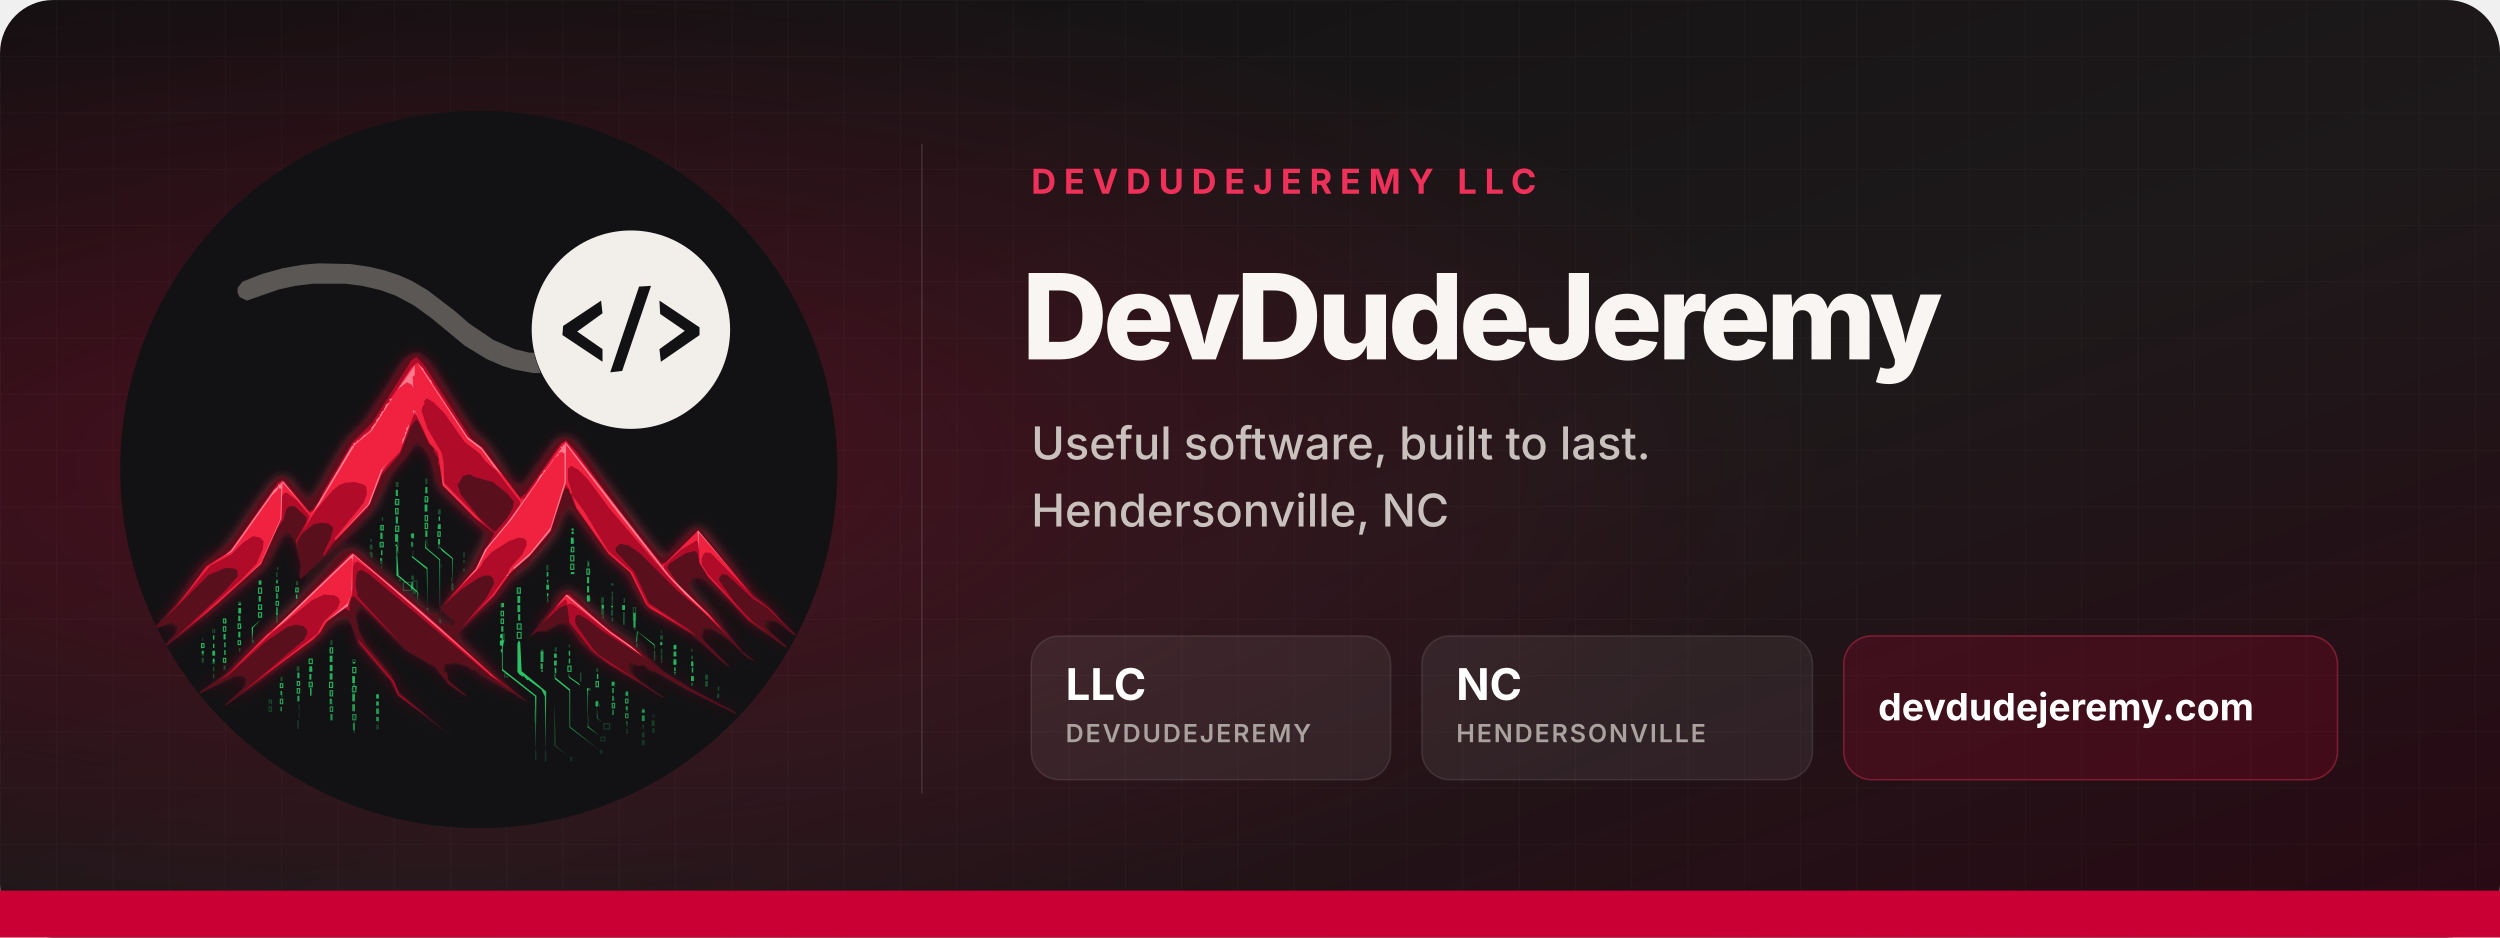
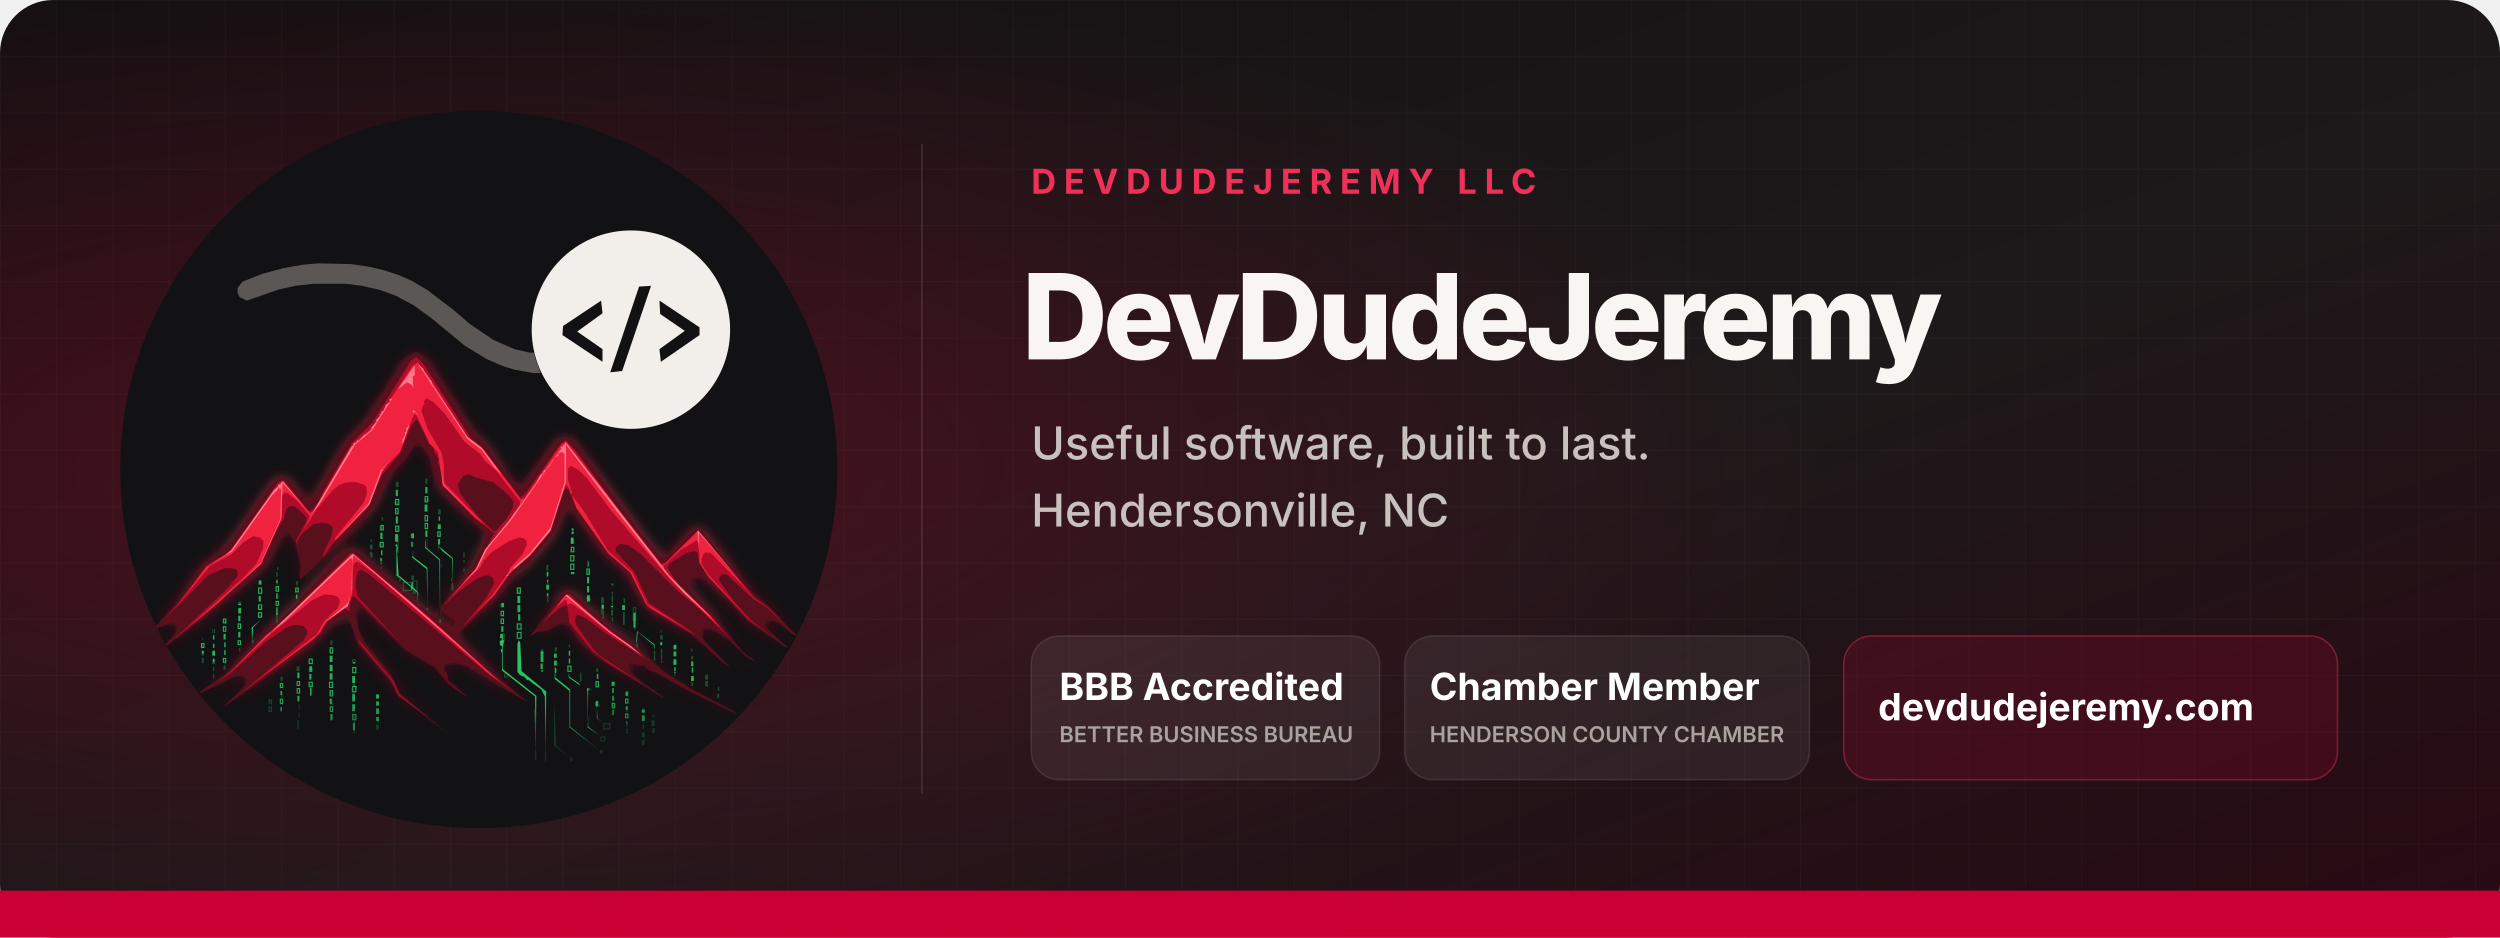
<svg xmlns="http://www.w3.org/2000/svg" width="1600" height="600" viewBox="0 0 1600 600" role="img" aria-labelledby="title desc">
  <defs>
    <linearGradient id="background" x1="0" y1="0" x2="1" y2="1">
      <stop offset="0" stop-color="#121011" />
      <stop offset="0.56" stop-color="#1d191a" />
      <stop offset="1" stop-color="#290913" />
    </linearGradient>
    <radialGradient id="glow" cx="0.18" cy="0.5" r="0.55">
      <stop offset="0" stop-color="#ca0034" stop-opacity="0.28" />
      <stop offset="1" stop-color="#ca0034" stop-opacity="0" />
    </radialGradient>
    <pattern id="grid" width="36" height="36" patternUnits="userSpaceOnUse">
      <path d="M36 0H0V36" fill="none" stroke="#ffffff" stroke-opacity="0.035" />
    </pattern>
  </defs>
  <rect width="1600" height="600" rx="34" fill="url(#background)" />
  <rect width="1600" height="600" rx="34" fill="url(#glow)" />
  <rect width="1600" height="600" rx="34" fill="url(#grid)" />
  <g transform="translate(76 70) scale(.9)">
    <svg width="512" height="512" viewBox="0 0 512 512">
      <defs>
        <linearGradient id="e" x1="0" x2="0" y1="0" y2="1">
          <stop offset=".8" stop-color="#121214" stop-opacity="0" />
          <stop offset="1" stop-color="#121214" />
        </linearGradient>
        <clipPath id="a">
          <circle cx="512" cy="512" r="510" />
        </clipPath>
        <filter id="b" width="120%" height="120%" x="-10%" y="-10%">
          <feGaussianBlur stdDeviation="9" />
        </filter>
      </defs>
      <g transform="scale(.5)">
        <circle cx="512" cy="512" r="510" fill="#121214" />
        <g clip-path="url(#a)">
          <use filter="url(#b)" href="#c" opacity=".8" />
          <g id="c">
            <path fill="#5A101C" d="m584 750 11-7 15-2 17-10h10l5 4 14 22 22 20 94 59 4 1-34-24-14-13-3-8 3-5 11 4 8-1 7 7 11 4 45 26 70 34-5-5-59-31-42-26-45-41-26-18-27-25-7-3-12-15-18-14-8 4-16 24zM52 736l2 2 21-8 8 5 1 3-4 8-13 14v3l3-1 122-98 16-16 22-41 7-7 8 5 6 10 8 32-2 18 2 3 61-57 35-36 8-11 25-48 18-18 15-22 5-2 8 7 8 12 13 43 67 67-2 13-17 34-45 58 1 5 20 16-6 8-7-6h-7l-2 2-3-5-1-14-5 5-8-2-7-9-8-3-5-7-81-71-6-2-8 1-8 4-36 41-22 22-5 9-48 44-54 57-36 25-1 3 50-25 10-1 4 2 3 4-2 9-31 29 5-2 119-86 37-37 13-3 7 10 10 29 45 52 11 21 75 57-72-61-11-24-37-45-9-17-5-22v-13l3-3h4l64 64 42 24 18 24 21 15 7 3-27-23-2-11-5-2 2-10 14-2 20 5 4 5 5-1 7 7 70 42-51-43-50-48-2-7 53-50 32-39 17-10 3-7 26-29 10-15 10-24 8-8h3l5 5 44 62 32 29 12 25 17 25 60 34 44 40 14 10-38-39-4-7 3-11 6-1 12 5 19 14 24 23 15 8-20-15-44-55-27-29-7-11 7-11h13l14 8 53 55 51 36h3l-31-28-2-10h13l7 3 21 17 5 1-41-42-21-17-75-93h-7l-7 5-34 35h-8l-32-39-72-101-23-27-12-3-8 5-18 21-27 40-7 6-7-2-14-16-30-46-14-12-13-18-53-84-14-13h-8l-13 9-54 85-25 27-11 16-36 63-10 8-5-2-27-30-7-1-8 4-25 31-34 51-19 21-24 18-40 57z" />
            <path fill="#B00B28" d="m341 754 1 5 47 55 9 20 46 34-45-36-8-19zm295-64-33 40 24-21 9-4 2 2 3 23 32 40 25 19 45 27-60-40-8-8-24-34-2-6 1-8 5-1 11 6 25 19 58 37-16-15-46-34-46-42zM140 814l18-11 50-45 32-22 12-3 11 2 5 6v5l-5 9-91 77 106-79 9-9 4-9 7-8 24-17 7 4-1-8 3-11 3-3 65 65-59-64-3-16 1-14 2-6 5-2 11 6 172 144 37 26-33-26-95-87-103-87-5 1-87 87-37 33-47 48zm-74-90 62-62 24-10 12 1 5 3v8l-18 21-74 70 50-40 76-69 22-49 9-13 4-15 5-5 8 1 16 15v6l-15 27 2 10v-9l6-10 17-14 10-2 11 1 7 6-3 13-12 26 2 1 12-17 50-51 20-47 26-30 16-40 6-8h3l16 33 7 6v5l7 11-1 7 2 2 5 29 45 46 28 22-27 51-46 52 26-23 25-17 9-3h6l5 3 2 8-12 22-34 41 45-44 25-35 27-23 30-36 17-56 4-5 4 3 10 25 46 66 31 26 23 47 4 4 67 40-10-9-57-38-21-45-26-28v-6l6-5 12 2 17 12 53 53 34 28 41 40-33-38-39-36-18-27 3-6 24-15 12-3 4 3 3 14 12 20 57 61 31 21-25-19-26-28-21-30v-4l4-5 7 1 37 34 20 13 25 24-20-22-24-18-79-94-46 45-6 2-52-64-69-95-15-16-7 4-50 71-8 6-54-71-16-13-67-105-11-11-7 5-55 88-29 29-42 71-5 12-9 12-5 3-36-44-8 2-65 93-10 10-27 16-21 30zm424-203 9-2 7 4 26 7 20 16 10 12-2 10-9 15-15 17h-3l-22-21-25-32-4-13z" />
            <path fill="#F02240" d="m620 710 14-12h3l1 6 5-1 6 3 52 41 27 17-31-23-58-50h-3zm-461 90 56-53 60-49 17-8 14 1 6 3 3 6-4 10-19 18-10 18-85 66 79-58 11-11 9-15 25-19 5-1v-5l6-13 1-40 2-5 5-2 26 19 163 143 12 8-83-75-124-105h-3l-93 91-29 25zm486-251 6 18 46 65 31 27 22 44 9 8 47 27-54-34-22-46-34-30-34-56zM82 707l48-58 30-16 17-17 14-9 10 2 5 5-1 11-9 21-21 22-73 66 38-31 62-56 30-66v-31l3-4 4-1 14 11 18 21v4l-9 18 20-31 22-26 10-8 8-3 14-1 13 4 3 3 1 10-5 13-41 50 1 3 48-50 20-51 24-25 20-54 4 2 18 40 12 13 7 47 46 46 14 10-58-60-1-28-3-15-20-34-8-24v-5l4-7-1-3 4-4 9 5 16 16 29 41 22 17 7 10 16 14 34 44-1 5-19 27-30 36-13 27-40 45 47-48 4-8 11-12 25-16 14-5 7 1 4 4v6l-6 13-18 20-2 6-23 32-26 28 29-28 22-31 31-28 26-31 23-68 5 7 1 6h3l-6-18v-17l4-4 10 5 14 14 32 43 92 107 67 64-19-22-49-47-14-17-1-5 25-23 22-13 3 6 1 26 13 20 50 52-51-56-9-14v-8l3-7 3-2 7 1 55 56-73-88-48 48-4 1-136-176-7 6-52 75-5 2-54-72-21-16-55-85-17-22-8 6-58 88-26 22-56 95-5 3-40-46-73 100-35 23z" />
            <path fill="#FF7A8C" d="m622 707 14-15 62 52 46 33-16-14-29-20-62-53zm-428 58 19-19 22-17 95-91 2 1-1 49-5 14-32 27 32-23 8 26-8-26 6-23v-39l2-10 185 160-97-87-89-75zm585-121 44-44 2 28v-26l56 65-57-68zM232 527l-2 2zl2 2-5 5-2-1v3l-6 5-61 86-8 7-26 15 35-20 57-80 8-8 1-4 2 3 2-1-1 43-28 63-24 23 24-22 29-64 2-51 33 37zm228-10 1 17 49 49-48-49zm-76-16-11 12-18 48-47 51 49-51 17-46 8-9-7 7-1-2zm104 174 21-20 15-30 35-42 59-85 8-7-2-1 6-3 4 3v40l-20 65-29 36-23 20-11 13 3-1-1-2 4-2-1-2 4-4h3l21-18 30-36 22-69v-56l1 4 73 96 69 87 26 28 42 38-64-64-147-189-5 6h-3l2 2-21 30-5 2v3l-5 4-5 10-39 54-34 41-13 28zm-77-227 1 3-3 2v6h-2v5l-4 6 1 3-2 1 2 1 9-25zm-22-37-4 1 1 4-6 4-3 8-4 3 1 2-3 1 1 2-6 6 1 2-8 9 1 2-10 9 1-3-10 11-1-2-2 4-4 1v3l-3 2-56 95 10-13 51-85 24-20zm32-47-24 34 13-10 7 4 2 4-1-16 3-2v51l-2-1-1 2 2 2-3 7 4-10 13 26-13-27zm4-3 71 108 20 15 18 25 11 11-29-39-20-15-50-75-2-6-3-1 1-2-3-1 1-2-3-1 1-2-3-1 1-2-3-1 1-2z" />
          </g>
          <g fill="#2BD66B">
            <path d="M436 610v14l20 17 1 84v-85l-20-17zm-41 8-2 2 2 2v41l4 3-1 1 1-1 16 13 2 4 1-1 6 5 1 14v-15l-7-7v-7l-1-1-1 7-15-13 1-1-1 1-3-2-2-31 1-8zm60 3 5 7 14 11v39l1-40zm-38 4v12l21 17 1 54v-56l-22-17zM202 726l-13 11 1 18 1-18zm535 16-1 15 1 1 1-15 23 19 1 8v-9zm-194 4-1 5 3 2v2l-3 1v6l3 1v4l-2 2 2 5v24l47 37 1 82 1-83-48-38v-30l2-10-2-2v-8zm26 9-2 5v40l3 4 5 3 1-1 5 6 1-1 12 9-1 1 1-1 7 5 5 10 1 82 1-89-35-29-2-41zm71 46v7l17 12-3-4-13-9zm-20 3v6l21 17v52l42 32-41-33v-53l-21-17zm46 19 1 56 17 12-17-14v-49l2-4zm14 3v15l-2 2v5l2 2v16l8 6-7-6-1-16 2-2v-6l-2-1zm-426 19 1 27zm366-1v61l21 16-20-16z" opacity=".9" />
            <path d="M436 537h3v9h-3zm-42 4h3v9h-3zm41 21h4v10h-4zm-41 17h3v10h-3zm61 0h2v6h-2zm-1 11h4v7h-4zm190 6h3v3h-3zm-208 3h3v9h-3zm208 2h3v3h-3zm-272 1h3v9h-3zm44 1h4v7h-4zm-23 1h4v11h-4zm250 5h4v9h-4zm-189 2h3v8h-3zm-38 4h2v7h-2zm-43 12h2v7h-2zm-1 11h2v4h-2zm296 7h1v4h-1zm-59 13h2v6h-2zm57 7h3v9h-3zm-57 4h2v3h-2zm-410 1h4v6h-4zm25 0h2v4h-2zm384 6h4v7h-4zm58 2h3v9h-3zm-442 10h2v8h-2zm385 0h2v4h-2zm-357 2h2v6h-2zm414 1h4v9h-4zm-467 1h3v8h-3zm368 0h4v10h-4zm-397 11h4v2h-4zm374-1h4v6h-4zm23 3h4v10h-4zm120 0h3v5h-3zm29 0h4v7h-4zm-16 1h3v2h-3zm-530 3h4v8h-4zm54-1h2v11h-2zm494 7h1v18h-1zm14 1h3v21h-3zm-164 2h3v9h-3zm-398 2h3v8h-3zm374 15h3v8h-3zm-374 8h3v8h-3zm-21 3h3v8h-3zm-15 2h2v6h-2zm16 10h2v7h-2zm620 0h3v4h-3zm-636 2h2v6h-2zm655 2h4v6h-4zm-639 7h2v7h-2zm-32 1h3v4h-3zm15 0h4v7h-4zm467 1h4v15h-4zm40-1h2v7h-2zm149 1h4v7h-4zm-170 3h4v6h-4zm-319 3h4v9h-4zm-166 4h2v5h-2zm506 0h2v7h-2zm149 1h4v8h-4zm-170 2h4v7h-4zm195 1h3v7h-3zm-481 1h3v2h-3zm267 2h3v8h-3zm-300 2h4v9h-4zm-29 2h4v8h-4zm349 2h2v8h-2zm170 0h2v5h-2zm25 0h2v7h-2zm-214 3h2v3h-2zm-347 4h3v8h-3zm536-1h2v2h-2zm-519 3h3v8h-3zm29-1h4v9h-4zm380 1h2v7h-2zm-348 3h4v10h-4zm482 0h4v7h-4zm-113 8h3v6h-3zm3 0h1v4h-1zm-432 9h2v11h-2zm430 0h2v7h-2zm-472 4h2v6h-2zm491 1h3v6h-3zm-389 4h4v10h-4zm34 0h4v6h-4zm-112 2h3v8h-3zm448 0h2v7h-2zm-402 4h3v8h-3zm66 4h4v6h-4zm-34 4h4v10h-4zm389 3h3v5h-3zm-491 1h2v6h-2zm136 2h4v8h-4zm336 2h2v7h-2zm42 0h4v4h-4zm-443 6h3v9h-3zm443 2h4v8h-4zm-378 2h4v6h-4zm356 6h1v4h-1zm-389 3h3v10h-3z" opacity=".8" />
            <path d="M436 525h3v8h-3zm-42 5h4v7h-4zm46 22h1v6h-1zm-6 2h1v4h-1zm2 0h2v4h-2zm-44 3h1v5h-1zm3 0h2v5h-2zm59 12h4v7h-4zm-59 1h1v5h-1zm-21 10h2v5h-2zm-3 13h1v6h-1zm2 0h2v5h-2zm80-1h1v5h-1zm-58 3h2v5h-2zm250 4h2v4h-2zm-190 4h1v4h-1zm-80 1h1v8h-1zm40 0h2v4h-2zm-19 2h2v19h-2zm-38 5h2v4h-2zm80 0h1v14h-1zm205-1h3v7h-3zm-207 3h1v12h-1zm211-1h1v5h-1zm-274 5h2v5h-2zm45-1h1v7h-1zm-61 3h4v7h-4zm97 1h2v5h-2zm188 5h1v5h-1zm-248 1h1v4h-1zm3 0h1v5h-1zm-40 3h2v4h-2zm61-1h1v9h-1zm-60 2h3v7h-3zm132 0h2v7h-2zm-96 6h1v4h-1zm-22 3h3v8h-3zm118 2h2v4h-2zm176 1h3v9h-3zm-208 5h1v5h-1zm-85 2h1v4h-1zm235-1h3v8h-3zm-383 3h2v4h-2zm265 2h2v4h-2zm178 3h1v5h-1zm2 0h1v4h-1zm-446 2h2v7h-2zm384 0h2v7h-2zm-192 5h4v6h-4zm57 3h1v6h-1zm-249 2h2v6h-2zm175 0h2v3h-2zm-147 3h3v6h-3zm357 1h2v3h-2zm-136 2h3v10h-3zm227 0h4v3h-4zm-449 9h1v4h-1zm317 0h2v5h-2zm-142 4h1v4h-1zm275-1h2v4h-2zm-475 4h1v6h-1zm383 1h2v10h-2zm92 0h2v10h-2zm-477 1h1v4h-1zm441 1h1v4h-1zm2 1h2v5h-2zm3 0h1v5h-1zm16 0h4v8h-4zm32 1h2v7h-2zm-150 2h1v6h-1zm-398 3h4v5h-4zm373 3h1v6h-1zm143 0h4v6h-4zm15-1h2v3h-2zm-501 6h2v3h-2zm238 1h2v3h-2zm248 0h4v9h-4zm15-1h2v3h-2zm-530 4h1v4h-1zm529 0h3v8h-3zm-476 5h2v13h-2zm464-1h2v9h-2zm-488 3h2v3h-2zm501 3h2v6h-2zm-550 3h2v7h-2zm305 0h2v5h-2zm-282 9h1v4h-1zm395 0h1v5h-1zm3 3h1v5h-1zm161 0h2v3h-2zm-600 2h1v6h-1zm2 0h2v6h-2zm636 1h1v5h-1zm-582 2h1v11h-1zm356 3h4v12h-4zm225 3h4v6h-4zm-651 3h1v5h-1zm70 3h3v5h-3zm112 1h3v7h-3zm242-1h2v3h-2zm228 3h2v4h-2zm-35 2h2v6h-2zm-619 2h2v6h-2zm523 0h2v4h-2zm150 0h3v6h-3zm-170 4h3v6h-3zm-449 1h2v5h-2zm600 1h2v7h-2zm43 0h2v4h-2zm-515 1h1v4h-1zm301 0h4v6h-4zm161 2h2v14h-2zm-643 3h3v4h-3zm16-1h1v4h-1zm637 3h2v8h-2zm43 2h3v5h-3zm-696 3h3v7h-3zm15 2h4v7h-4zm18 1h1v6h-1zm620 1h2v3h-2zm17 1h1v4h-1zm2 0h2v4h-2zm3 0h1v4h-1zm24 2h1v5h-1zm-668 4h3v6h-3zm154 0h1v6h-1zm-169 2h2v6h-2zm119-1h4v7h-4zm537 1h2v2h-2zm-520 2h1v4h-1zm5 0h1v5h-1zm404 0h3v5h-3zm-57 1h1v6h-1zm34 5h2v13h-2zm-522 2h2v6h-2zm485 0h3v3h-3zm171 0h2v2h-2zm44 1h4v7h-4zm-604 3h3v6h-3zm585 1h1v4h-1zm19 5h4v8h-4zm-130 2h2v6h-2zm110 0h3v5h-3zm-542 2h2v4h-2zm30 0h1v4h-1zm31 0h3v4h-3zm4 3h2v4h-2zm515 1h2v6h-2zm-521 2h1v5h-1zm338 0h2v4h-2zm-395 1h1v9h-1zm25 3h1v7h-1zm403 0h1v4h-1zm-471 1h2v8h-2zm71 1h1v4h-1zm30 0h4v4h-4zm336 0h1v4h-1zm55-1h2v7h-2zm-3 2h1v4h-1zm131 1h3v6h-3zm-484 1h3v5h-3zm335 5h1v5h-1zm2 0h1v4h-1zm-491 2h2v6h-2zm3 0h2v7h-2zm87 0h1v8h-1zm64 5h2v4h-2zm316 1h1v5h-1zm-427 1h1v9h-1zm446 1h2v4h-2zm-111 6h1v19h-1zm153-1h4v6h-4zm-377 3h2v4h-2zm3 0h1v4h-1zm352-1h2v3h-2zm-466 4h1v7h-1zm446 0h1v4h-1zm57 3h1v4h-1zm2 0h1v4h-1zm-458 2h1v5h-1zm31 0h2v5h-2zm334 1h1v15h-1zm-300 3h2v5h-2zm-114 2h2v12h-2zm504 0h4v8h-4zm-424 1h2v4h-2zm388 1h2v7h-2zm-56 2h1v7h-1zm-300 2h4v7h-4zm379 0h2v6h-2zm-23 6h2v7h-2zm37-1h3v7h-3zm-425 3h2v4h-2zm410 3h4v7h-4zm0 11h4v7h-4zm-60 14h4v5h-4zm-92 1h2v14h-2zm14 1h2v15h-2zm36 8h3v6h-3z" opacity=".3" />
          </g>
          <g fill="none" stroke="#2BD66B" stroke-width="1.6">
            <path d="M435.8 550.8h3.4v7.4h-3.4zm-42 4h4.4v7.4h-4.4zm0 13h3.4v7.4h-3.4zm42 10h3.4v7.4h-3.4zm0 11h3.4v7.4h-3.4zm-63 3h3.4v6.4h-3.4zm21 1h4.4v7.4h-4.4zm60 8h3.4v6.4h-3.4zm-82 15h4.4v6.4h-4.4zm272 7h3.4v6.4h-3.4zm-1 12h4.4v7.4h-4.4zm0 12h4.4v7.4h-4.4zm23 7h3.4v7.4h-3.4zm-22 5h3.4v1.4h-3.4zm-420 20h3.4v6.4h-3.4zm-25 2h4.4v7.4h-4.4zm53 0h3.4v5.4h-3.4zm315 0h4.4v7.4h-4.4zm-343 19h3.4v5.4h-3.4zm-25 5h4.4v6.4h-4.4zm345 9h3.4v6.4h-3.4zm-345 2h4.4v6.4h-4.4zm-50 9h3.4v5.4h-3.4zm395 0h3.4v6.4h-3.4zm-374 7h3.4v6.4h-3.4zm397 0h5.4v7.4h-5.4zm-418 4h3.4v6.4h-3.4zm418 8h5.4v8.4h-5.4zm-397 12h3.4v5.4h-3.4zm-52 4h3.4v5.4h-3.4zm183 6h3.4v7.4h-3.4zm-152 15h3.4v5.4h-3.4zm122 1h4.4v6.4h-4.4zm368 10h4.4v7.4h-4.4zm-306 2h4.4v7.4h-4.4zm-79 20h3.4v5.4h-3.4zm425 0h3.4v7.4h-3.4zm-408 1h4.4v6.4h-4.4zm29 0h4.4v7.4h-4.4zm-70 2h3.4v5.4h-3.4zm103 4h4.4v7.4h-4.4zm-79 3h3.4v6.4h-3.4zm47 3h3.4v7.4h-3.4zm-71 12h3.4v6.4h-3.4zm491 0h3.4v5.4h-3.4zm-19 6h3.4v6.4h-3.4zm-401 5h3.4v6.4h-3.4zm420 10h3.4v5.4h-3.4zm-388 1h4.4v7.4h-4.4z" opacity=".8" />
            <path d="M418.8 670.8h5.4v14.4h-5.4zm-14 2h11.4v11.4h-11.4zm14 12h3.4v3.4h-3.4zm313 24h3.4v17.4h-3.4zm-399 74h3.4v4.4h-3.4zm216 20h4.4v4.4h-4.4zm-335 47h3.4v6.4h-3.4zm476 24h8.4v7.4h-8.4zm-4 19h5.4v5.4h-5.4z" opacity=".3" />
          </g>
          <path fill="url(#e)" d="M0 0h1024v1024H0z" />
        </g>
        <path fill="#5A5755" d="M169 254v7l3 6 10 5 46-16 23-5 25-3h47l23 3 26 6 22 8 26 14 26 19 46 38 31 19 23 10 16 5 27 5h11l-8-22-1-7h-7l-21-5-30-13-34-23-22-19-38-29-22-13-18-8-21-7-21-5-27-4-46-1-23 2-28 5-29 8-28 11z" />
        <circle cx="728.4" cy="313.3" r="141.1" fill="#F2EFEB" />
        <path fill="#121214" d="m769 272 1 19 35 24-36 26 2 18 55-38v-11zm-83 0-54 36-1 13 57 38v-18l-36-25 36-26zm71-21-17 1-41 122 17-2z" />
      </g>
    </svg>
  </g>
  <line x1="590" y1="92" x2="590" y2="508" stroke="#ffffff" stroke-opacity="0.12" />
  <text x="660" y="124" fill="#ef315a" font-family="Inter, ui-sans-serif, system-ui, sans-serif" font-size="22" font-weight="700" letter-spacing="5">DEVDUDEJEREMY LLC</text>
  <text x="654" y="230" fill="#f8f5f2" font-family="Inter, ui-sans-serif, system-ui, sans-serif" font-size="76" font-weight="760" letter-spacing="-3">DevDudeJeremy</text>
  <text x="660" y="294" fill="#c8c1bd" font-family="Inter, ui-sans-serif, system-ui, sans-serif" font-size="29" font-weight="450">Useful software, built to last.</text>
  <text x="660" y="337" fill="#c8c1bd" font-family="Inter, ui-sans-serif, system-ui, sans-serif" font-size="29" font-weight="450">Hendersonville, NC</text>
  <g font-family="Inter, ui-sans-serif, system-ui, sans-serif">
    <g transform="translate(660 407)">
-       <rect width="230" height="92" rx="18" fill="#ffffff" fill-opacity="0.065" stroke="#ffffff" stroke-opacity="0.1" />
-       <text x="22" y="41" fill="#ffffff" font-size="28" font-weight="750">LLC</text>
-       <text x="22" y="68" fill="#aaa29e" font-size="16" font-weight="600" letter-spacing="1.2">DEVDUDEJEREMY</text>
+       <rect width="223" height="92" rx="18" fill="#ffffff" fill-opacity="0.065" stroke="#ffffff" stroke-opacity="0.1" />
+       <text x="18" y="41" fill="#ffffff" font-size="24" font-weight="750">BBB Accredited</text>
+       <text x="18" y="68" fill="#aaa29e" font-size="14" font-weight="600">BETTER BUSINESS BUREAU</text>
    </g>
-     <g transform="translate(910 407)">
-       <rect width="250" height="92" rx="18" fill="#ffffff" fill-opacity="0.065" stroke="#ffffff" stroke-opacity="0.1" />
-       <text x="22" y="41" fill="#ffffff" font-size="28" font-weight="750">NC</text>
-       <text x="22" y="68" fill="#aaa29e" font-size="16" font-weight="600" letter-spacing="1.2">HENDERSONVILLE</text>
+     <g transform="translate(899 407)">
+       <rect width="259" height="92" rx="18" fill="#ffffff" fill-opacity="0.065" stroke="#ffffff" stroke-opacity="0.1" />
+       <text x="16" y="41" fill="#ffffff" font-size="24" font-weight="750">Chamber Member</text>
+       <text x="16" y="68" fill="#aaa29e" font-size="14" font-weight="600">HENDERSON COUNTY CHAMBER</text>
    </g>
    <g transform="translate(1180 407)">
      <rect width="316" height="92" rx="18" fill="#ca0034" fill-opacity="0.18" stroke="#ef315a" stroke-opacity="0.4" />
      <text x="22" y="54" fill="#ffffff" font-size="24" font-weight="750">devdudejeremy.com</text>
    </g>
  </g>
  <rect x="0" y="570" width="1600" height="30" fill="#ca0034" />
</svg>
